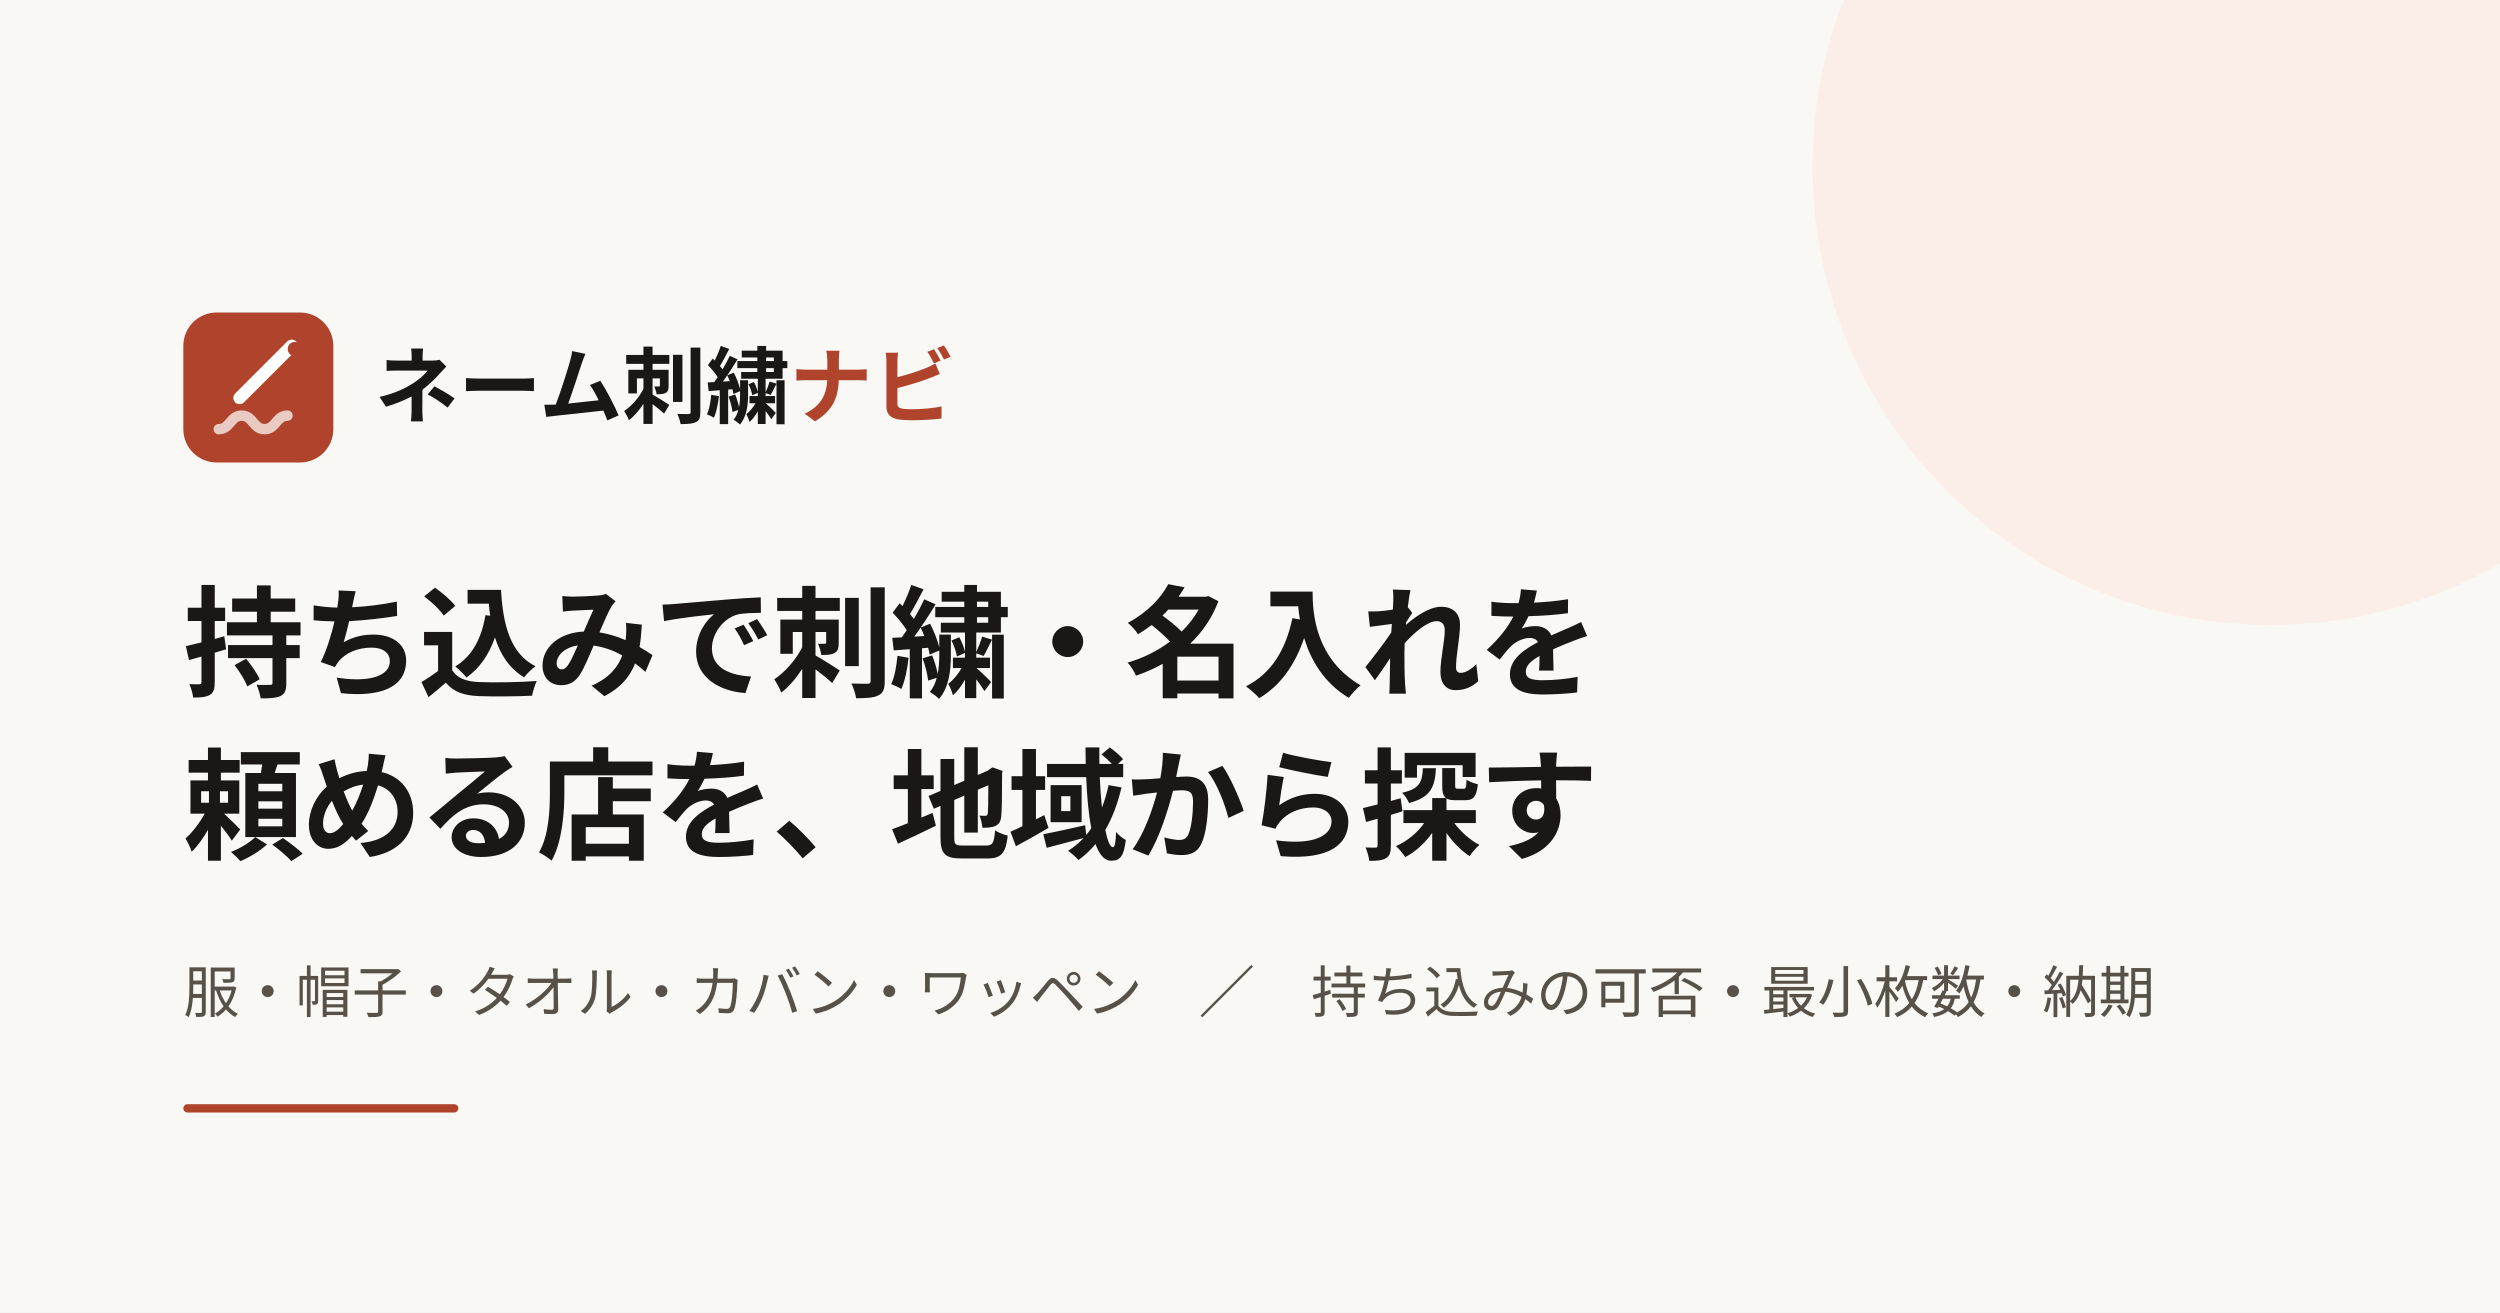
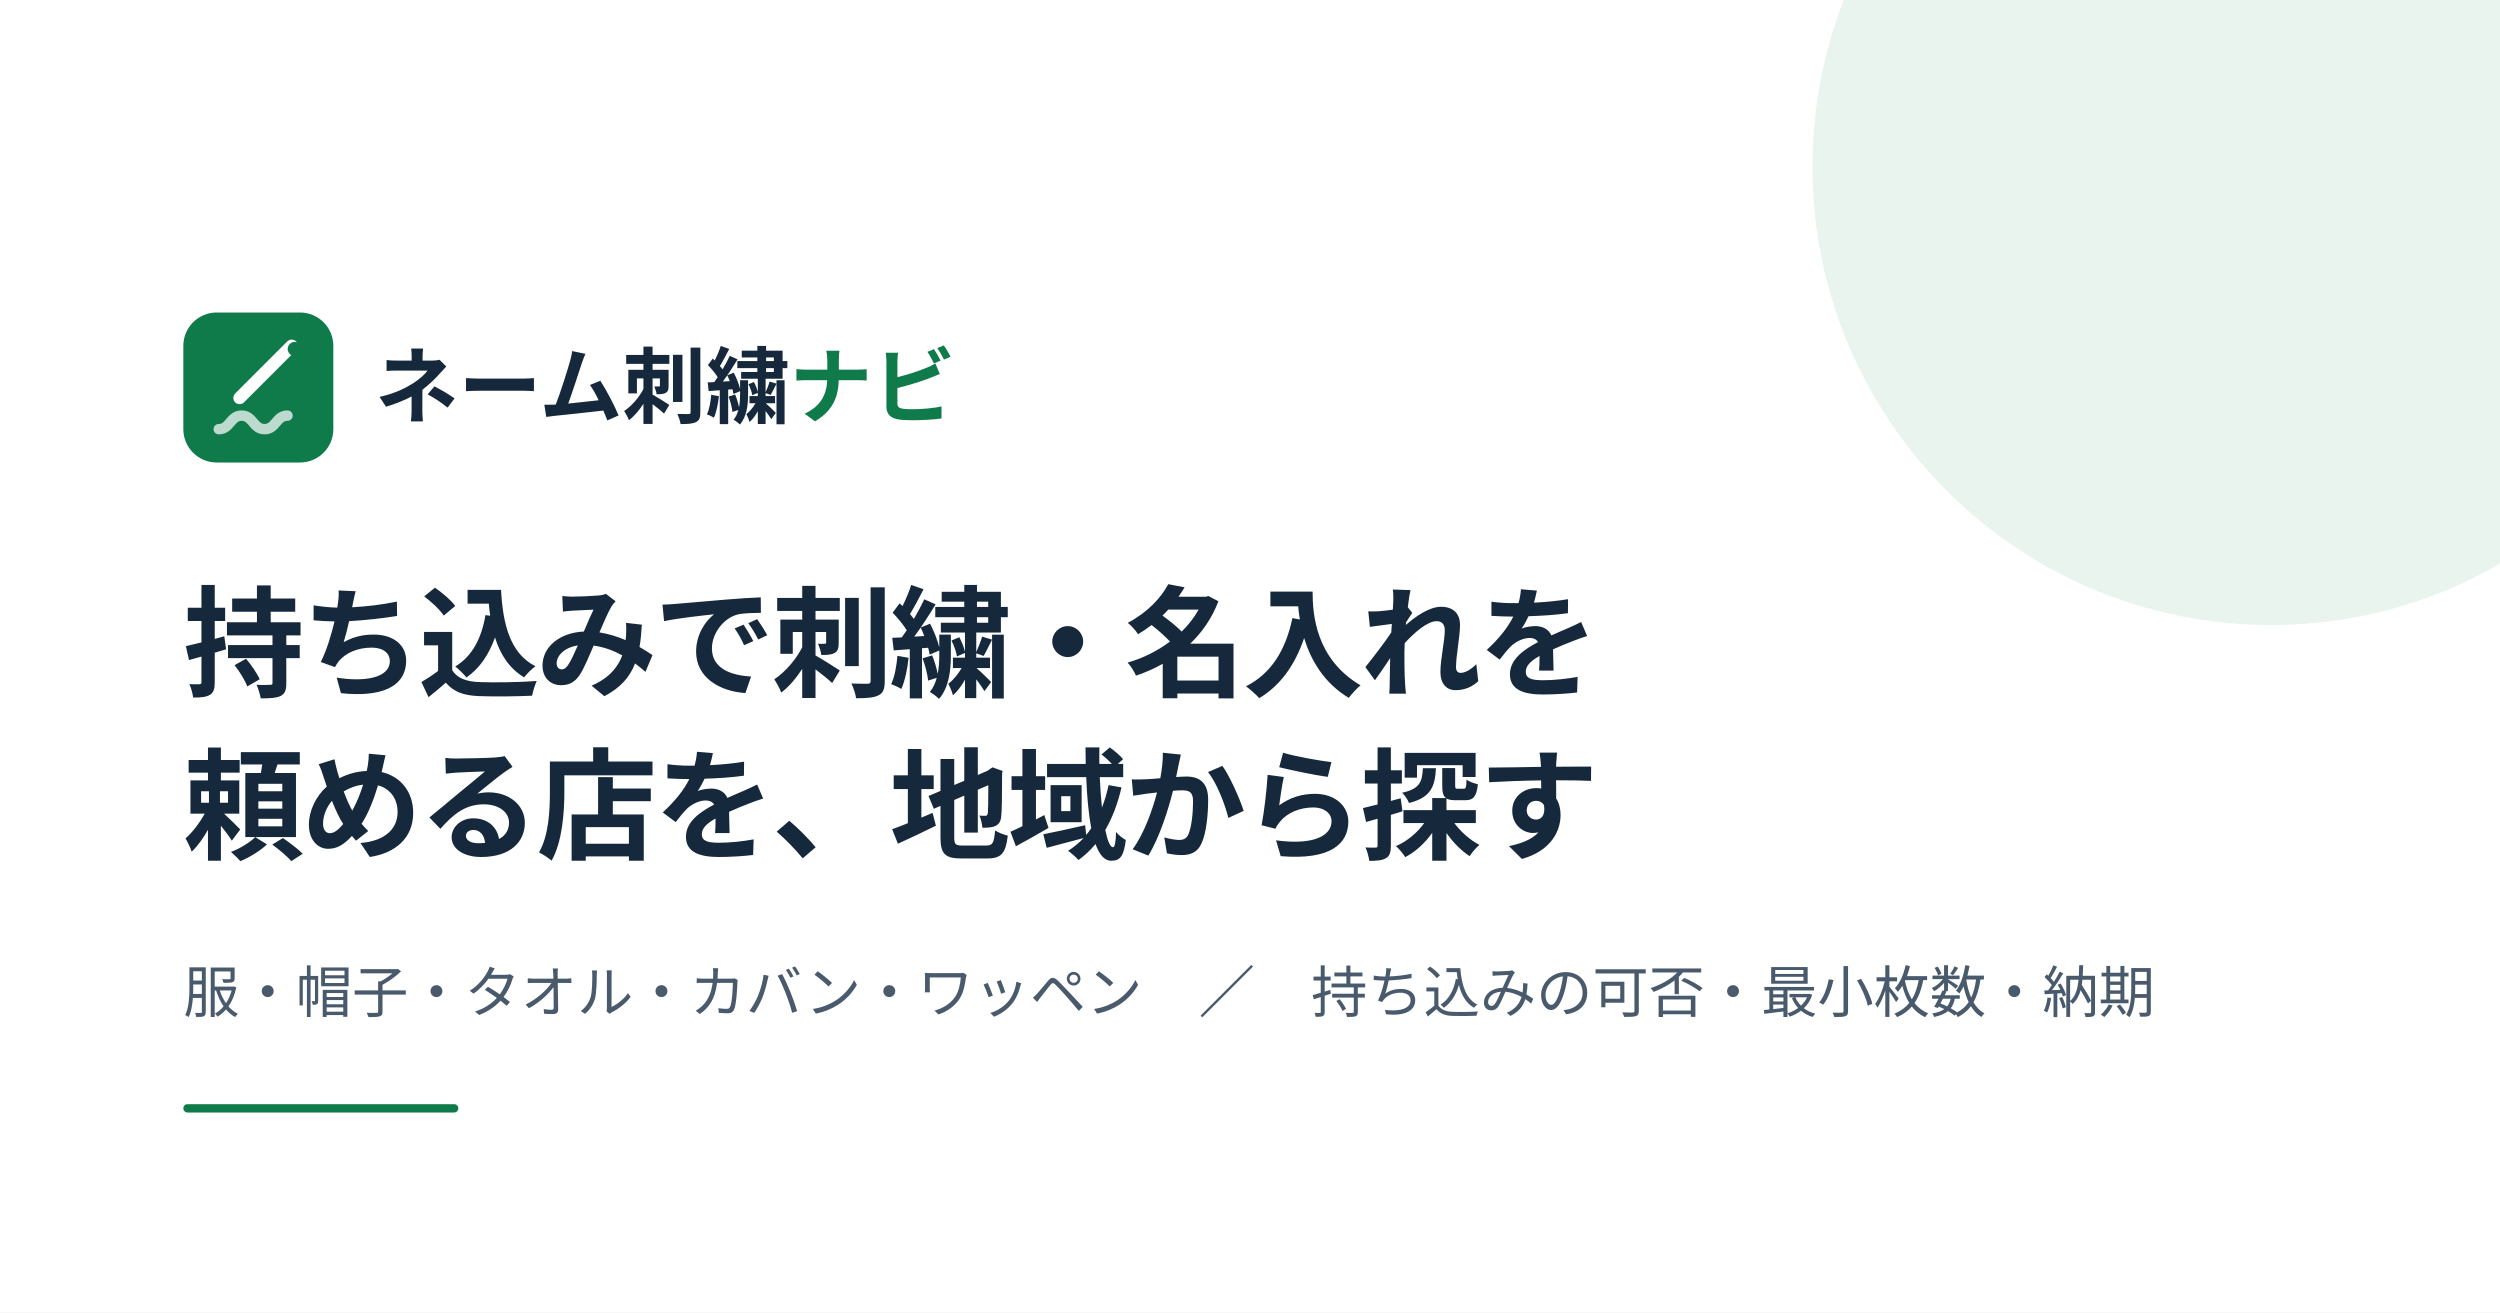
<svg xmlns="http://www.w3.org/2000/svg" viewBox="0 0 1200 630" width="1200" height="630">
-   <rect width="1200" height="630" fill="#faf8f4" />
-   <circle cx="1090" cy="80" r="220" fill="#fbeee9" />
+   <rect width="1200" height="630" fill="#ffffff" />
+   <circle cx="1090" cy="80" r="220" fill="#e9f4ee" />
  <g transform="translate(88,150)">
-     <rect width="72" height="72" rx="16" fill="#b0432b" />
+     <rect width="72" height="72" rx="16" fill="#0f7a4a" />
    <path d="M52 16 27 41" stroke="#fff" stroke-width="6" stroke-linecap="round" />
-     <circle cx="53.5" cy="17.5" r="3.4" fill="#b0432b" />
+     <circle cx="53.5" cy="17.5" r="3.4" fill="#0f7a4a" />
    <path d="M17 56c5.5 0 5.5-6.5 11-6.5s5.5 6.5 11 6.5 5.5-6.5 11-6.5" fill="none" stroke="#fff" stroke-width="5" stroke-linecap="round" opacity=".72" />
  </g>
-   <text x="180" y="200" font-family="'Hiragino Sans','Noto Sans JP',sans-serif" font-size="40" font-weight="700" fill="#1a1714">ネーム刺繍<tspan fill="#b0432b">ナビ</tspan>
+   <text x="180" y="200" font-family="'Hiragino Sans','Noto Sans JP',sans-serif" font-size="40" font-weight="700" fill="#15283c">ネーム刺繍<tspan fill="#0f7a4a">ナビ</tspan>
  </text>
-   <text x="88" y="330" font-family="'Hiragino Sans','Noto Sans JP',sans-serif" font-size="58" font-weight="700" fill="#1a1714" letter-spacing="-1.5">持ち込みで刺繍・名入れを</text>
-   <text x="88" y="408" font-family="'Hiragino Sans','Noto Sans JP',sans-serif" font-size="58" font-weight="700" fill="#1a1714" letter-spacing="-1.5">頼める店を、地域から探す</text>
-   <text x="88" y="486" font-family="'Hiragino Sans','Noto Sans JP',sans-serif" font-size="27" fill="#57514a">服・帽子・タオル・カバン・ワッペン　／　持ち込みの可否・最小枚数・納期</text>
-   <rect x="88" y="530" width="132" height="4" rx="2" fill="#b0432b" />
+   <text x="88" y="330" font-family="'Hiragino Sans','Noto Sans JP',sans-serif" font-size="58" font-weight="700" fill="#15283c" letter-spacing="-1.5">持ち込みで刺繍・名入れを</text>
+   <text x="88" y="408" font-family="'Hiragino Sans','Noto Sans JP',sans-serif" font-size="58" font-weight="700" fill="#15283c" letter-spacing="-1.5">頼める店を、地域から探す</text>
+   <text x="88" y="486" font-family="'Hiragino Sans','Noto Sans JP',sans-serif" font-size="27" fill="#495a6c">服・帽子・タオル・カバン・ワッペン　／　持ち込みの可否・最小枚数・納期</text>
+   <rect x="88" y="530" width="132" height="4" rx="2" fill="#0f7a4a" />
</svg>
